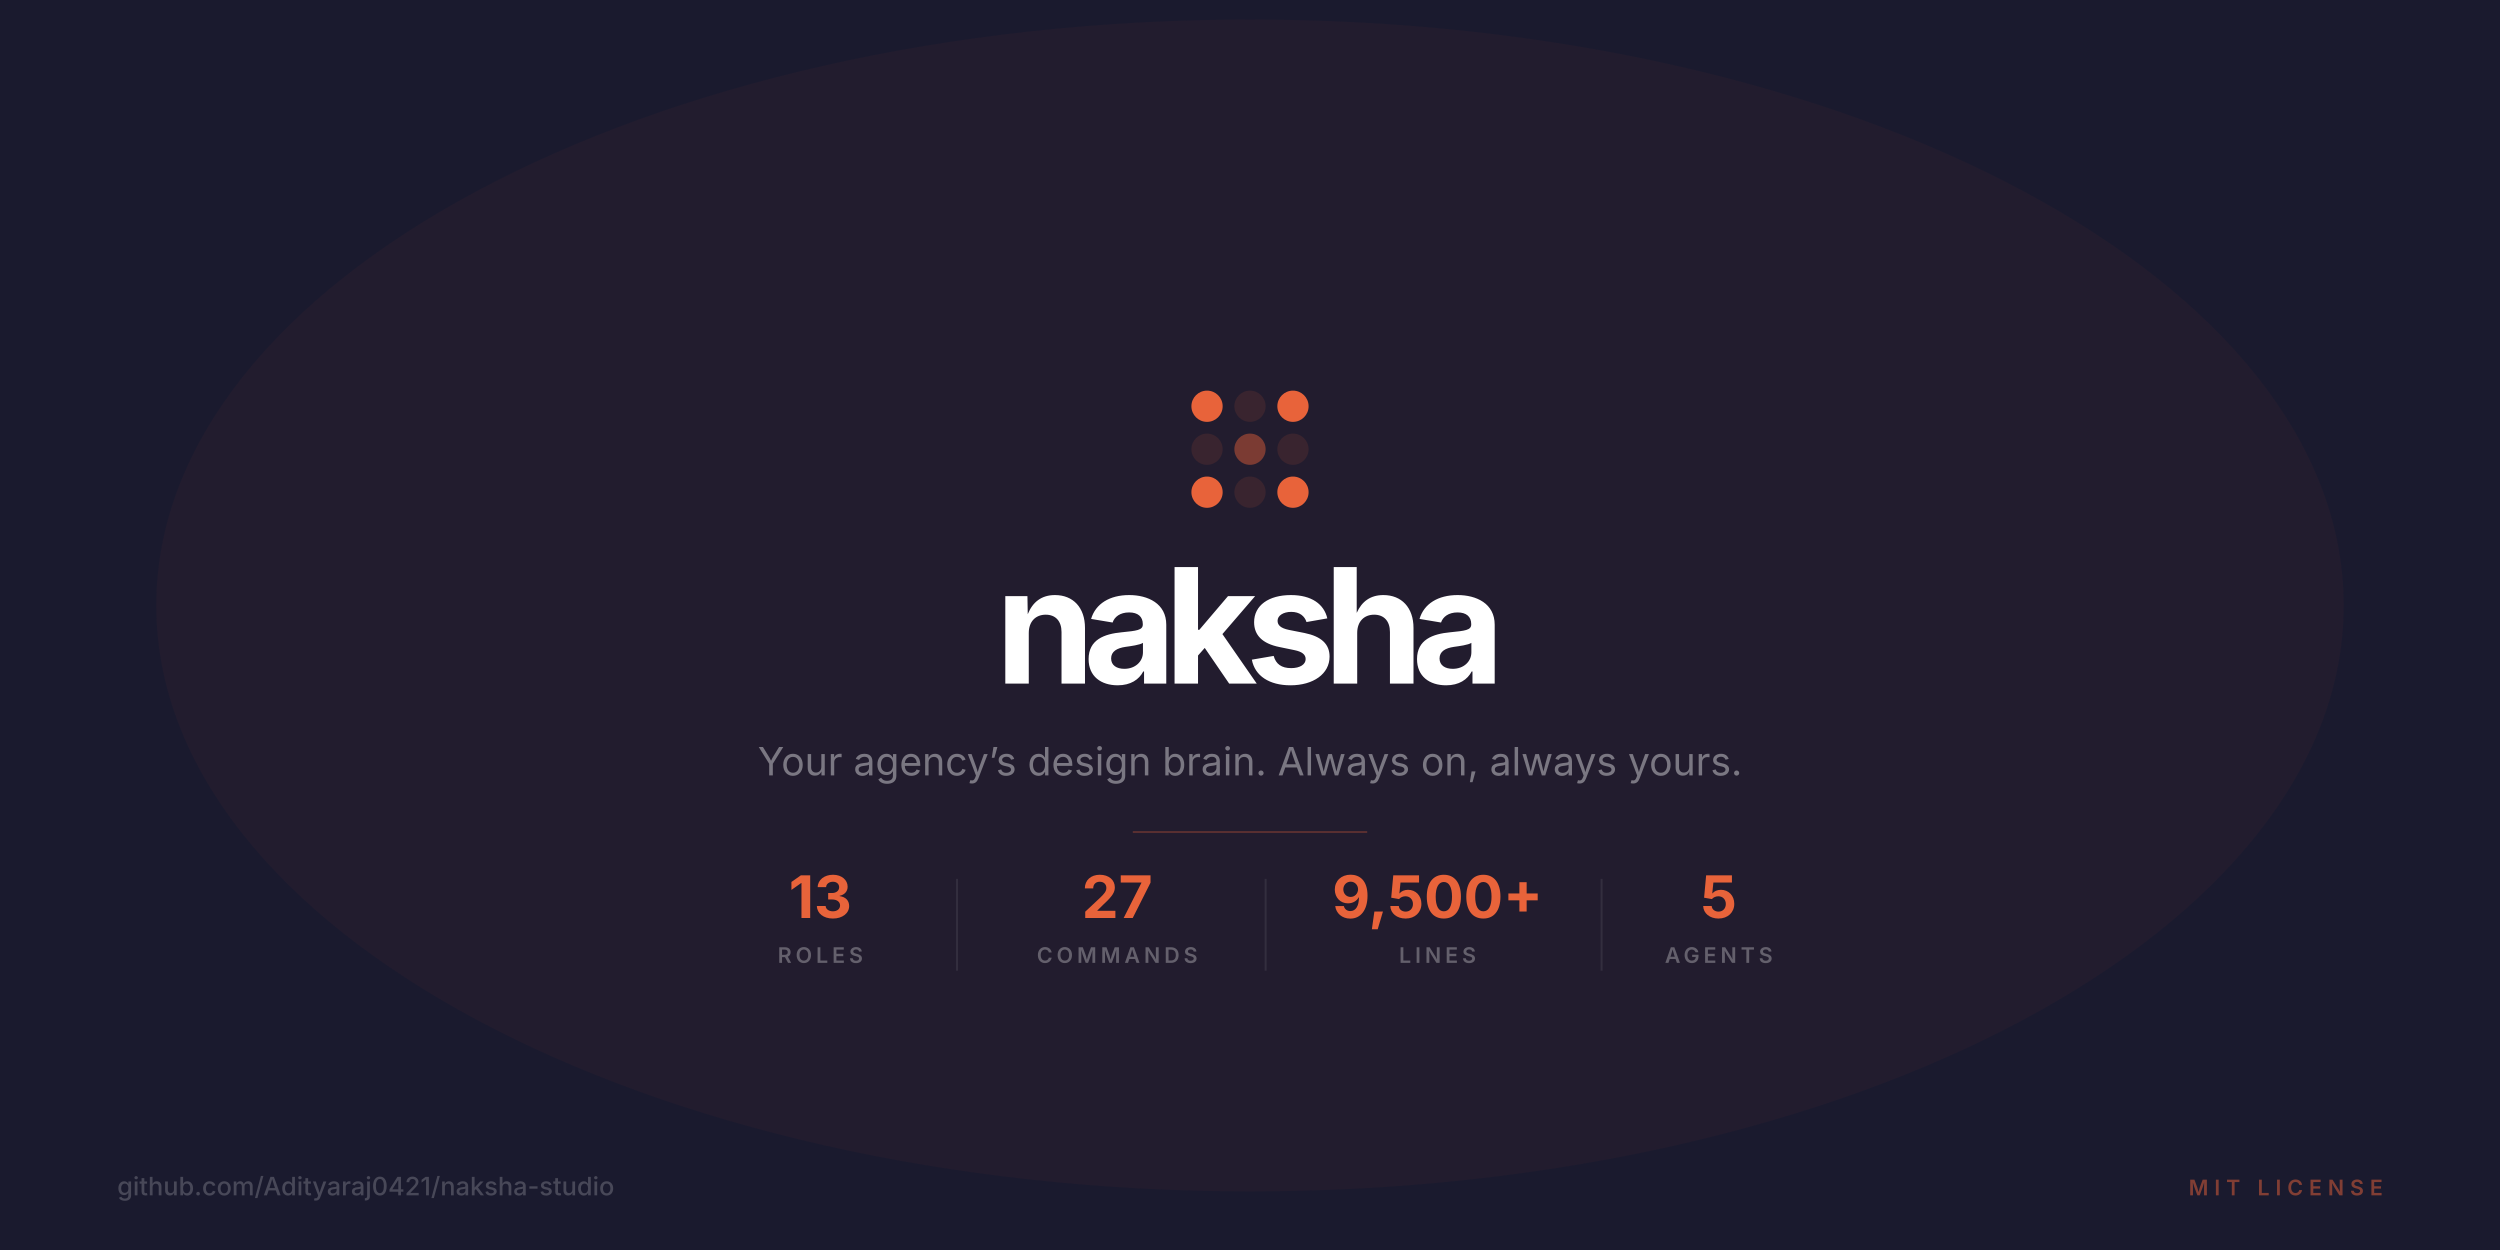
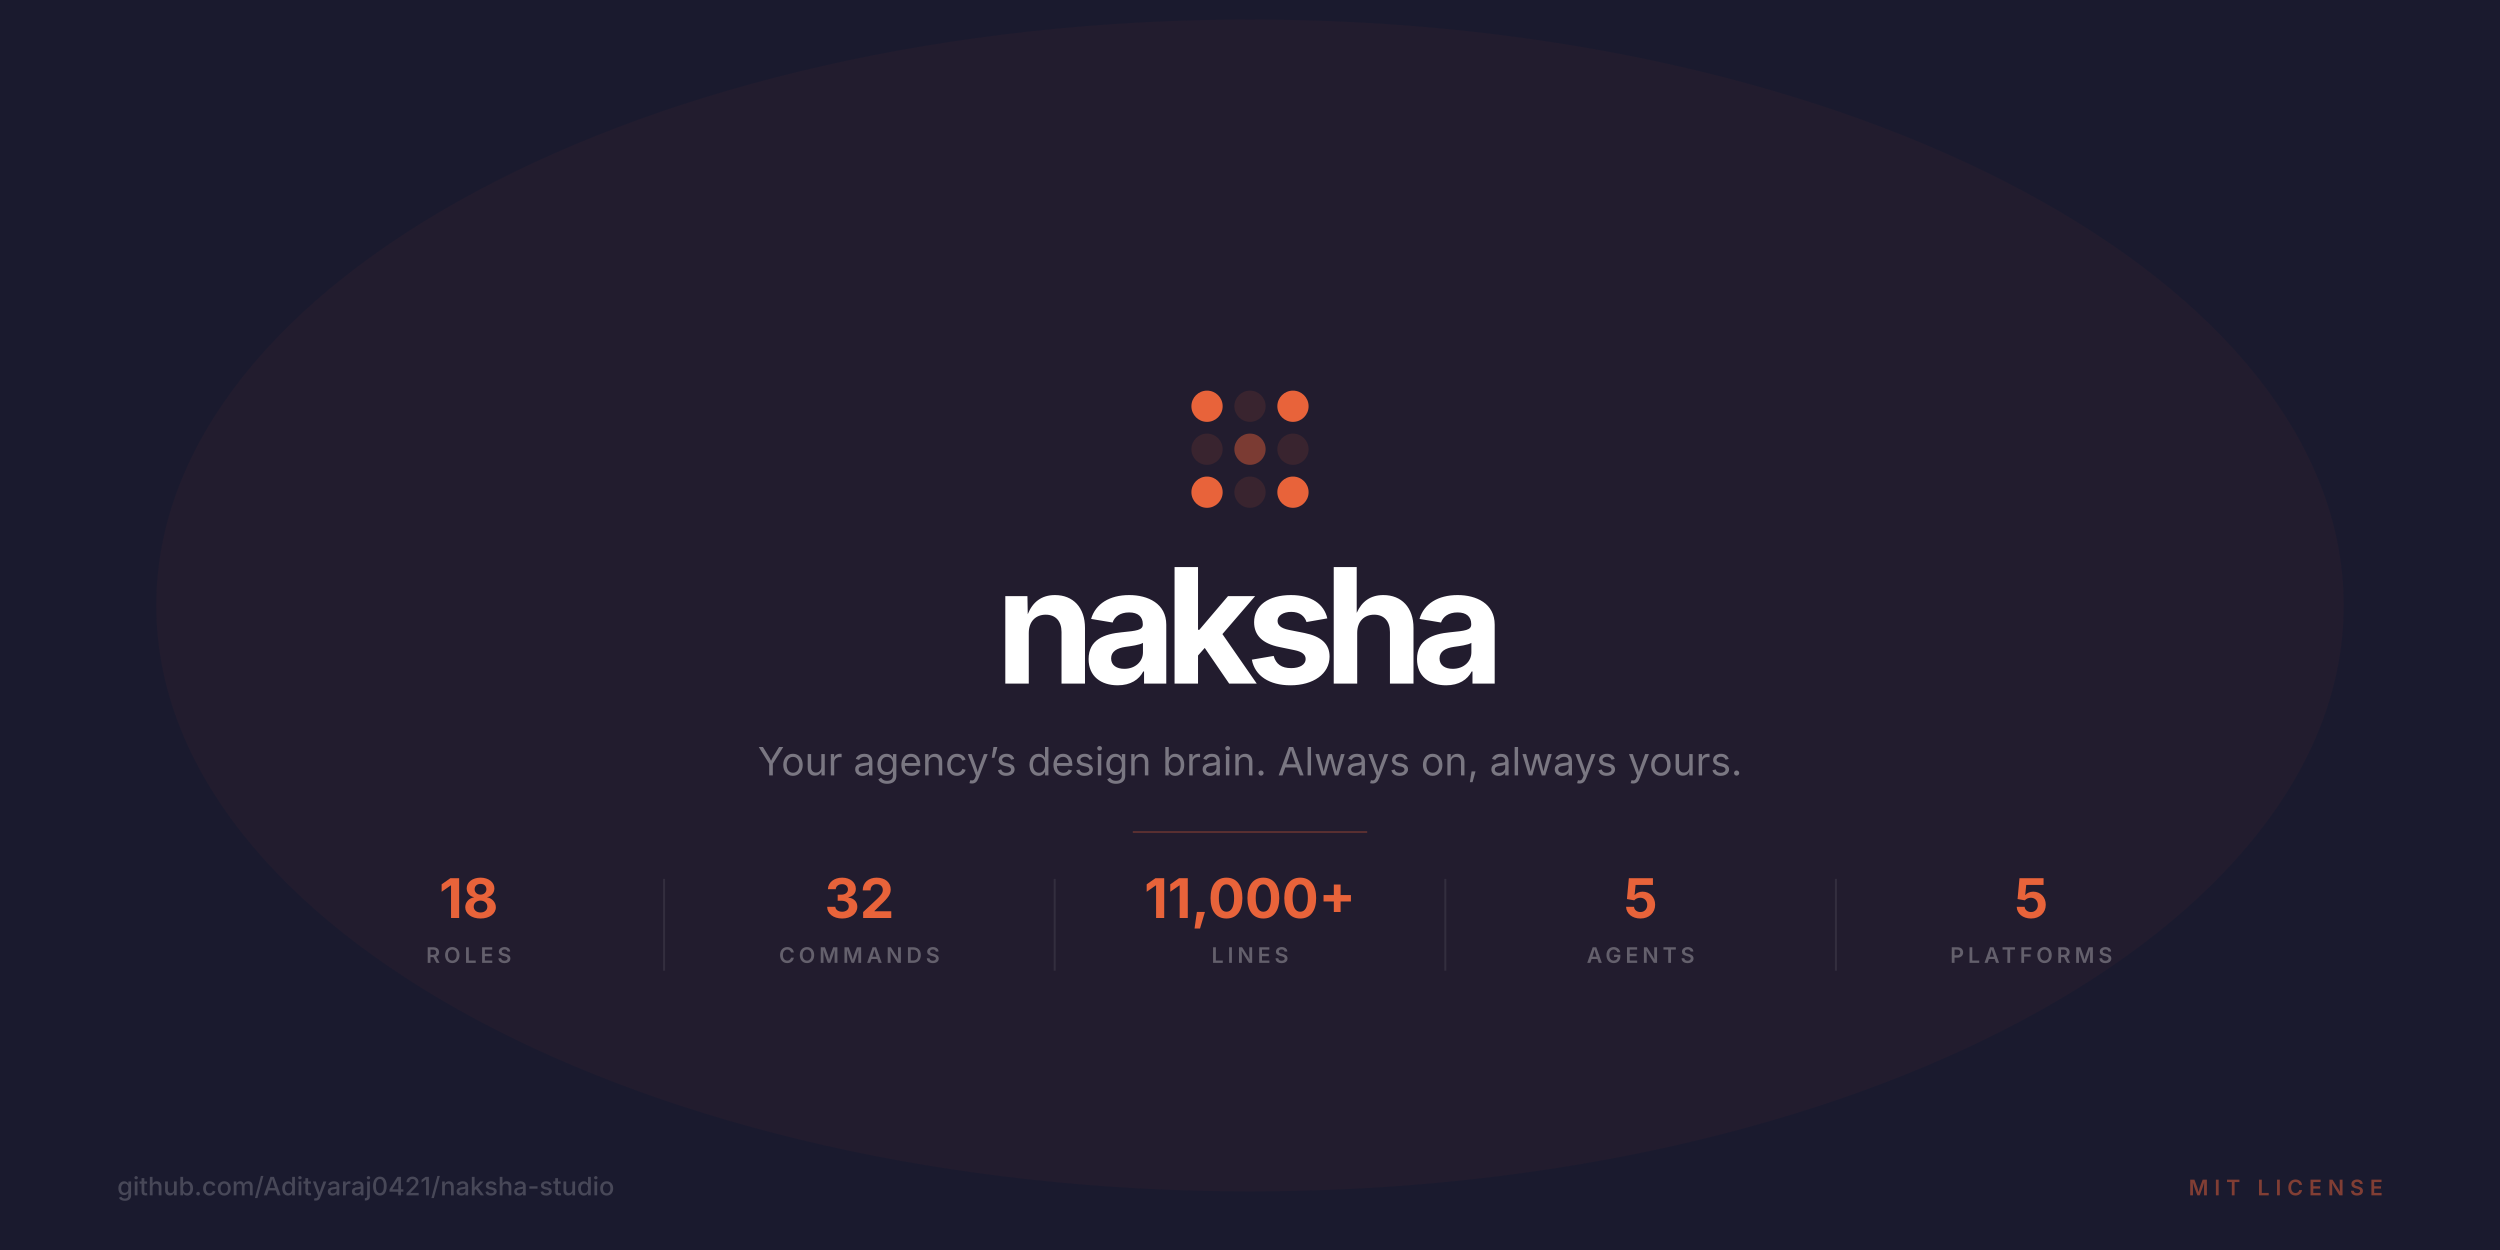
<svg xmlns="http://www.w3.org/2000/svg" width="1280" height="640" viewBox="0 0 1280 640">
  <rect width="1280" height="640" fill="#1A1A2E" />
  <ellipse cx="640" cy="310" rx="560" ry="300" fill="#E8633A" fill-opacity="0.04" />
  <circle cx="618" cy="208" r="8" fill="#E8633A" />
  <circle cx="640" cy="208" r="8" fill="#E8633A" fill-opacity="0.12" />
  <circle cx="662" cy="208" r="8" fill="#E8633A" />
  <circle cx="618" cy="230" r="8" fill="#E8633A" fill-opacity="0.12" />
  <circle cx="640" cy="230" r="8" fill="#E8633A" fill-opacity="0.45" />
  <circle cx="662" cy="230" r="8" fill="#E8633A" fill-opacity="0.12" />
  <circle cx="618" cy="252" r="8" fill="#E8633A" />
  <circle cx="640" cy="252" r="8" fill="#E8633A" fill-opacity="0.12" />
  <circle cx="662" cy="252" r="8" fill="#E8633A" />
  <text x="640" y="350" text-anchor="middle" font-family="Inter, system-ui, -apple-system, sans-serif" font-size="82" font-weight="700" fill="#FFFFFF" letter-spacing="-6">naksha</text>
  <text x="640" y="397" text-anchor="middle" font-family="Inter, system-ui, -apple-system, sans-serif" font-size="20" font-weight="400" fill="rgba(255,255,255,0.4)">Your agency’s design brain. Always on, always yours.</text>
  <line x1="580" y1="426" x2="700" y2="426" stroke="rgba(232,99,58,0.28)" stroke-width="1" />
-   <text x="420" y="470" text-anchor="middle" font-family="Inter, system-ui, sans-serif" font-size="30" font-weight="700" fill="#E8633A">13</text>
-   <text x="420" y="493" text-anchor="middle" font-family="Inter, system-ui, sans-serif" font-size="11" font-weight="600" fill="rgba(255,255,255,0.3)" letter-spacing="2">ROLES</text>
-   <line x1="490" y1="450" x2="490" y2="497" stroke="rgba(255,255,255,0.08)" stroke-width="1" />
-   <text x="572" y="470" text-anchor="middle" font-family="Inter, system-ui, sans-serif" font-size="30" font-weight="700" fill="#E8633A">27</text>
-   <text x="572" y="493" text-anchor="middle" font-family="Inter, system-ui, sans-serif" font-size="11" font-weight="600" fill="rgba(255,255,255,0.3)" letter-spacing="2">COMMANDS</text>
-   <line x1="648" y1="450" x2="648" y2="497" stroke="rgba(255,255,255,0.08)" stroke-width="1" />
-   <text x="736" y="470" text-anchor="middle" font-family="Inter, system-ui, sans-serif" font-size="30" font-weight="700" fill="#E8633A">9,500+</text>
-   <text x="736" y="493" text-anchor="middle" font-family="Inter, system-ui, sans-serif" font-size="11" font-weight="600" fill="rgba(255,255,255,0.3)" letter-spacing="2">LINES</text>
-   <line x1="820" y1="450" x2="820" y2="497" stroke="rgba(255,255,255,0.08)" stroke-width="1" />
-   <text x="880" y="470" text-anchor="middle" font-family="Inter, system-ui, sans-serif" font-size="30" font-weight="700" fill="#E8633A">5</text>
-   <text x="880" y="493" text-anchor="middle" font-family="Inter, system-ui, sans-serif" font-size="11" font-weight="600" fill="rgba(255,255,255,0.3)" letter-spacing="2">AGENTS</text>
+   <text x="240" y="470" text-anchor="middle" font-family="Inter, system-ui, sans-serif" font-size="28" font-weight="700" fill="#E8633A">18</text>
+   <text x="240" y="493" text-anchor="middle" font-family="Inter, system-ui, sans-serif" font-size="11" font-weight="600" fill="rgba(255,255,255,0.3)" letter-spacing="2">ROLES</text>
+   <line x1="340" y1="450" x2="340" y2="497" stroke="rgba(255,255,255,0.08)" stroke-width="1" />
+   <text x="440" y="470" text-anchor="middle" font-family="Inter, system-ui, sans-serif" font-size="28" font-weight="700" fill="#E8633A">32</text>
+   <text x="440" y="493" text-anchor="middle" font-family="Inter, system-ui, sans-serif" font-size="11" font-weight="600" fill="rgba(255,255,255,0.3)" letter-spacing="2">COMMANDS</text>
+   <line x1="540" y1="450" x2="540" y2="497" stroke="rgba(255,255,255,0.08)" stroke-width="1" />
+   <text x="640" y="470" text-anchor="middle" font-family="Inter, system-ui, sans-serif" font-size="28" font-weight="700" fill="#E8633A">11,000+</text>
+   <text x="640" y="493" text-anchor="middle" font-family="Inter, system-ui, sans-serif" font-size="11" font-weight="600" fill="rgba(255,255,255,0.3)" letter-spacing="2">LINES</text>
+   <line x1="740" y1="450" x2="740" y2="497" stroke="rgba(255,255,255,0.08)" stroke-width="1" />
+   <text x="840" y="470" text-anchor="middle" font-family="Inter, system-ui, sans-serif" font-size="28" font-weight="700" fill="#E8633A">5</text>
+   <text x="840" y="493" text-anchor="middle" font-family="Inter, system-ui, sans-serif" font-size="11" font-weight="600" fill="rgba(255,255,255,0.3)" letter-spacing="2">AGENTS</text>
+   <line x1="940" y1="450" x2="940" y2="497" stroke="rgba(255,255,255,0.08)" stroke-width="1" />
+   <text x="1040" y="470" text-anchor="middle" font-family="Inter, system-ui, sans-serif" font-size="28" font-weight="700" fill="#E8633A">5</text>
+   <text x="1040" y="493" text-anchor="middle" font-family="Inter, system-ui, sans-serif" font-size="11" font-weight="600" fill="rgba(255,255,255,0.3)" letter-spacing="2">PLATFORMS</text>
  <text x="60" y="612" font-family="Inter, system-ui, sans-serif" font-size="13" font-weight="500" fill="rgba(255,255,255,0.2)">github.com/Adityaraj0421/naksha-studio</text>
  <text x="1220" y="612" text-anchor="end" font-family="Inter, system-ui, sans-serif" font-size="11" font-weight="600" fill="rgba(232,99,58,0.5)" letter-spacing="3">MIT LICENSE</text>
</svg>
